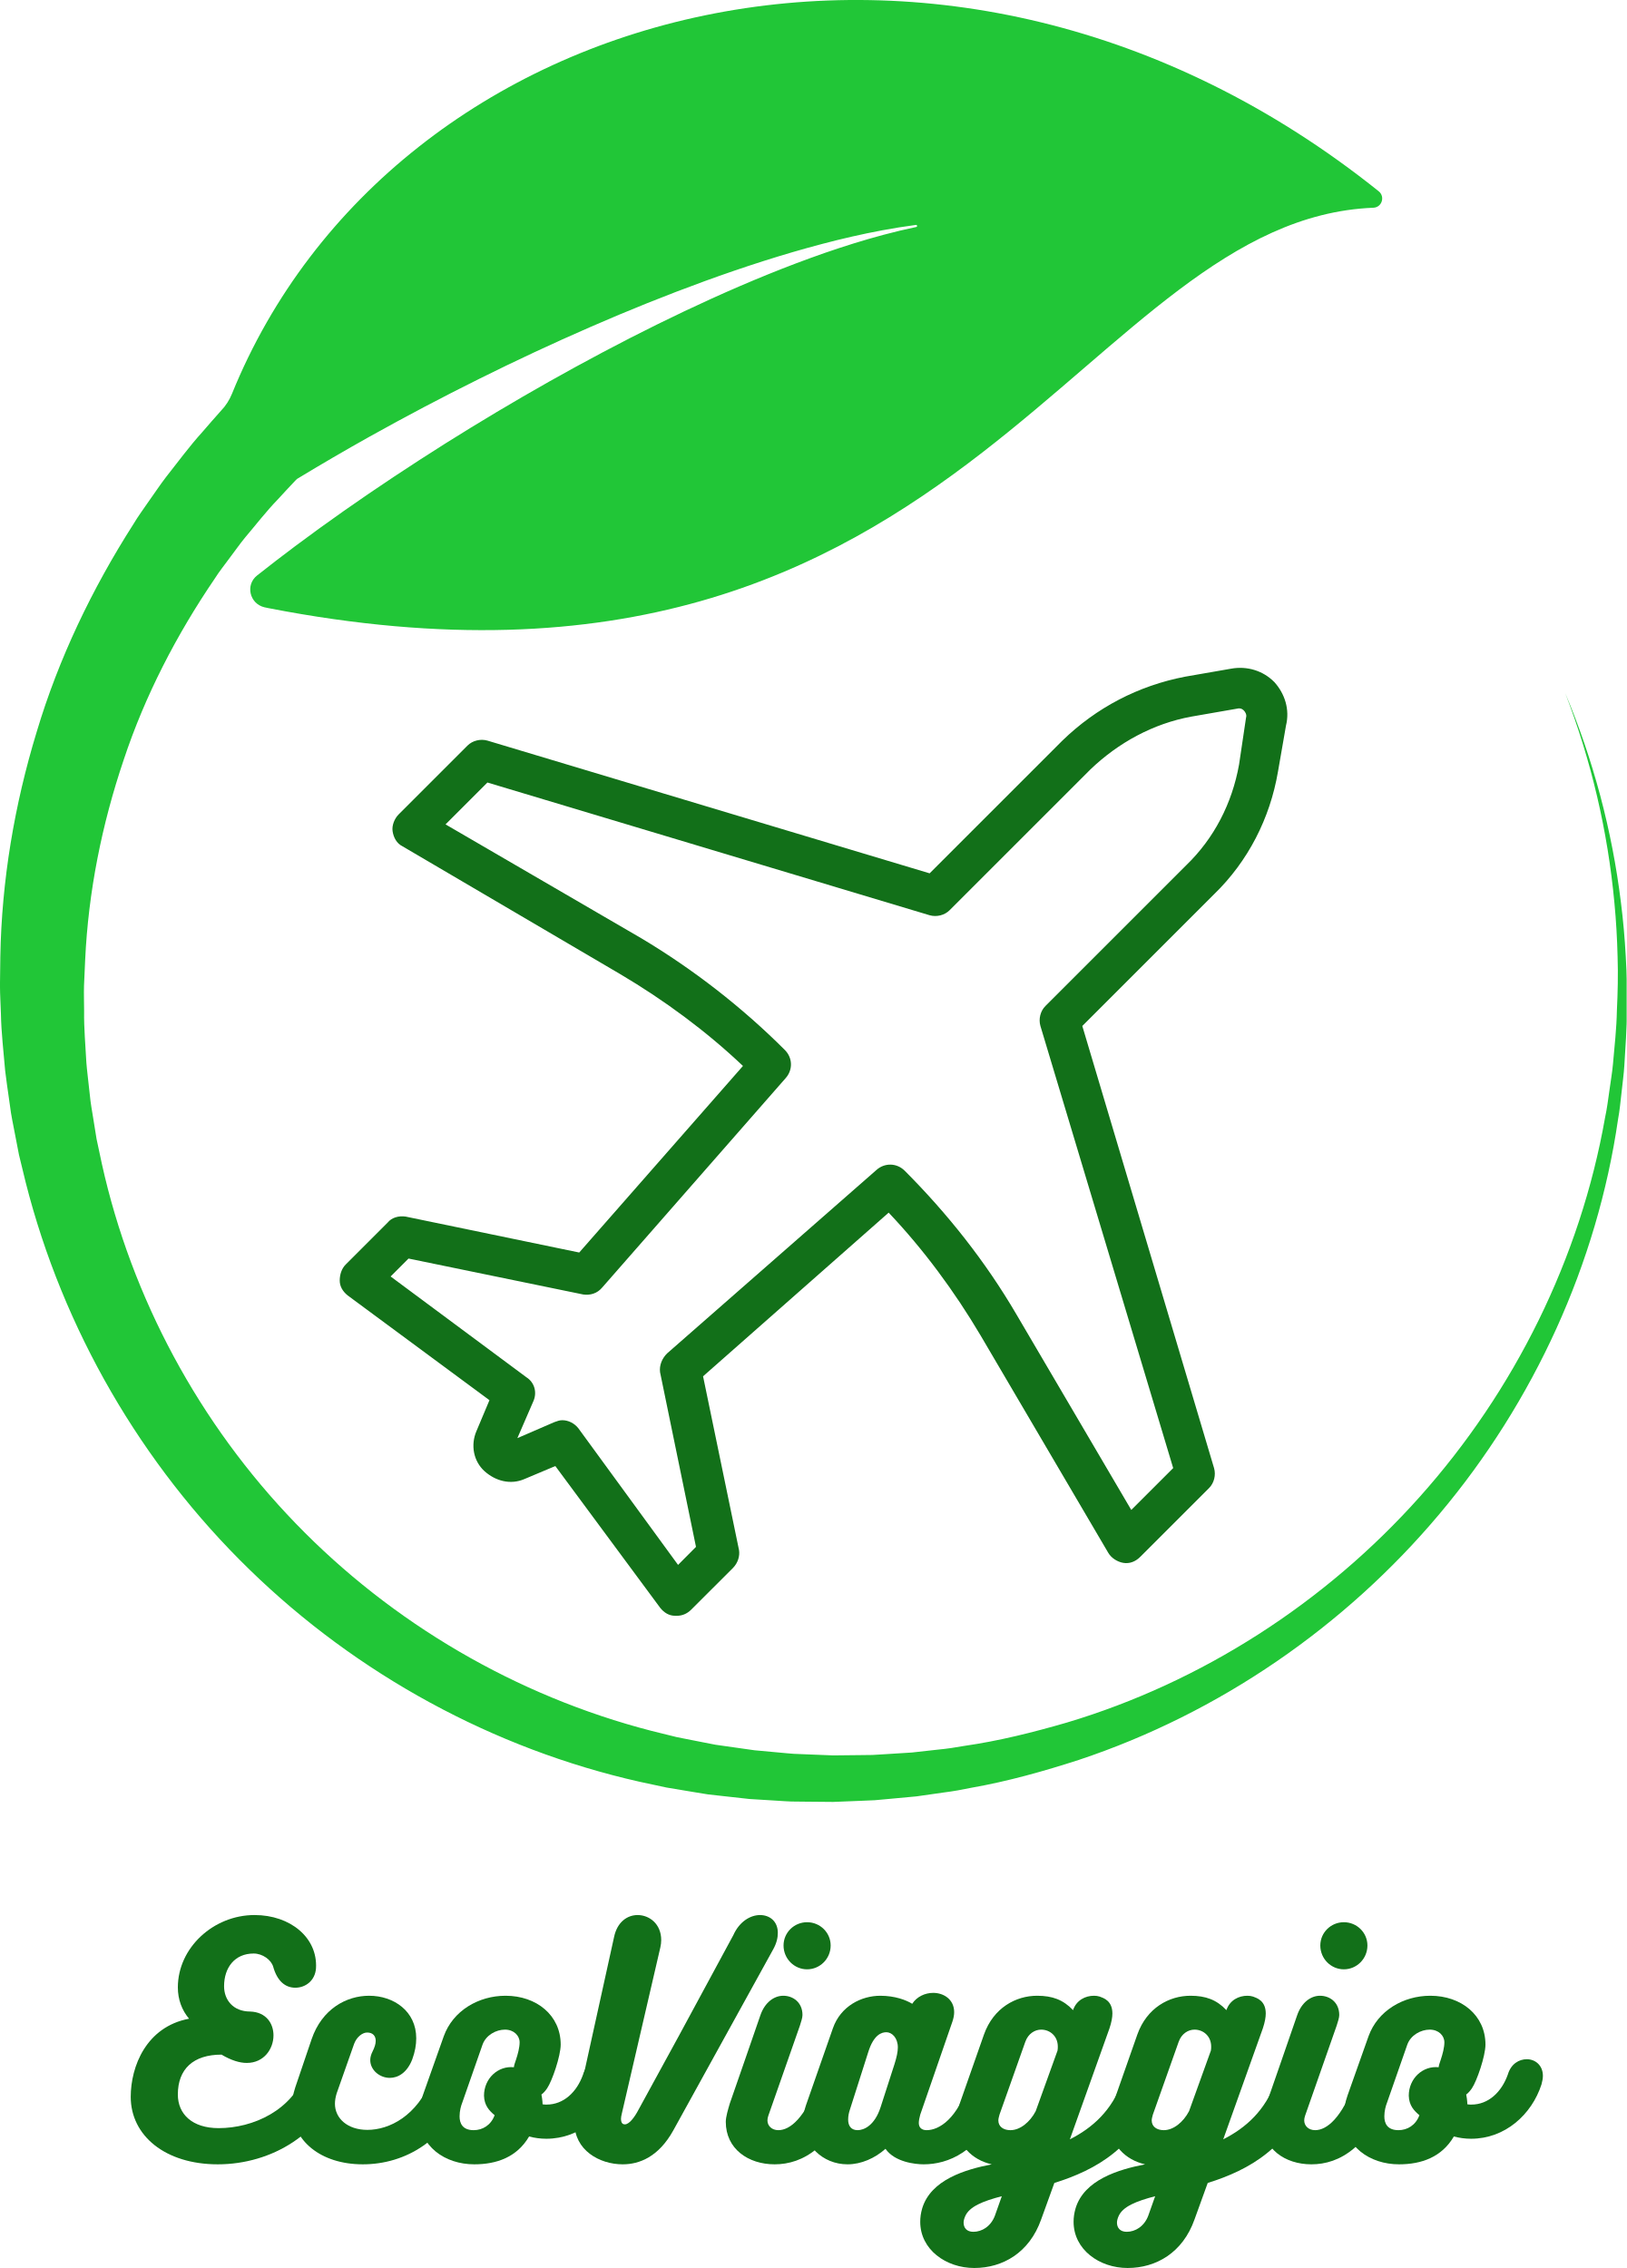
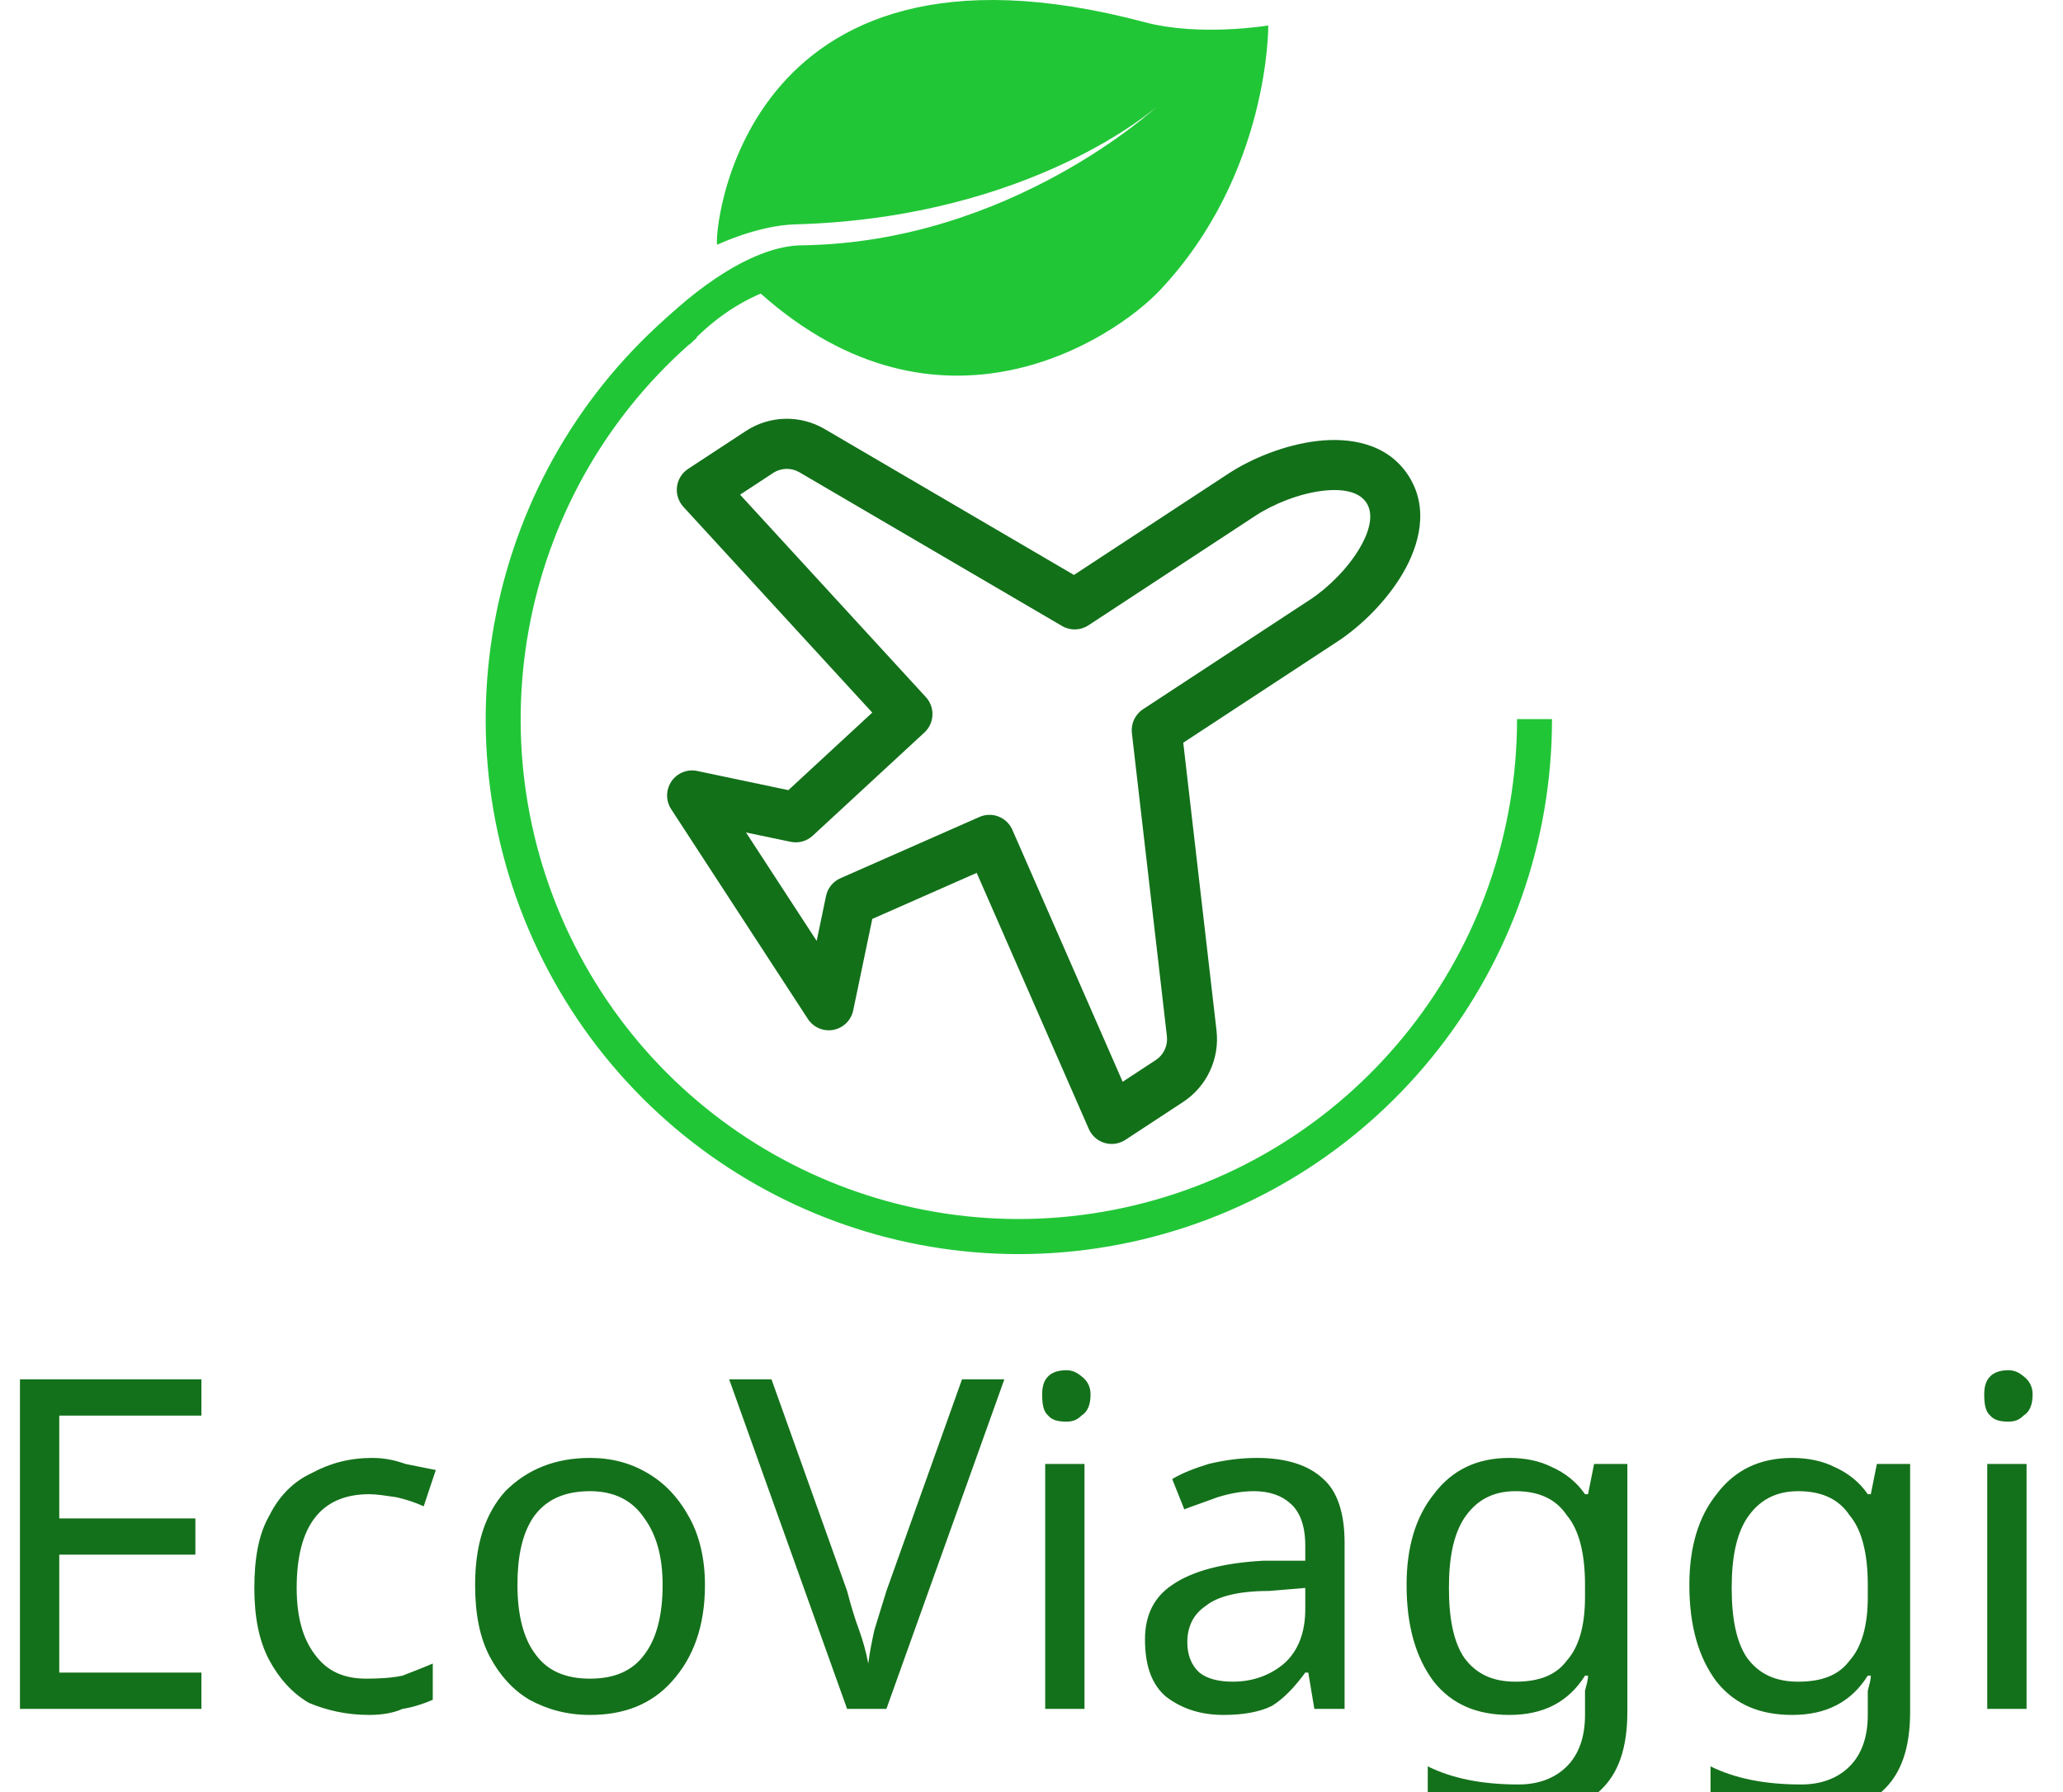
- <svg xmlns="http://www.w3.org/2000/svg" width="267" zoomAndPan="magnify" viewBox="0 0 200.25 279.272" height="372.362" preserveAspectRatio="xMidYMid" version="1.0" id="svg34">
-   <defs id="defs2">
-     <g id="g1" />
-     <clipPath id="b6467d9a5e">
-       <path d="M 87.348,31 H 287.598 V 253.25 H 87.348 Z m 0,0" clip-rule="nonzero" id="path1" />
-     </clipPath>
-     <clipPath id="b9149aa4f3">
-       <path d="M 129.168,113.582 H 245.828 V 230.293 H 129.168 Z m 0,0" clip-rule="nonzero" id="path2" />
-     </clipPath>
+ <svg xmlns="http://www.w3.org/2000/svg" width="12.857" height="11.168" fill="currentColor" class="bi bi-tree" viewBox="0 0 12.857 11.168" version="1.1" id="svg1" xml:space="preserve">
+   <defs id="defs1">
+     <linearGradient id="swatch15">
+       <stop style="stop-color:#127019;stop-opacity:1;" offset="0" id="stop15" />
+     </linearGradient>
  </defs>
-   <g id="g35" transform="translate(-87.34766,-31.33244)">
-     <g clip-path="url(#b6467d9a5e)" id="g3">
-       <path fill="#21c637" d="m 287.609,155.797 c 0.023,2.234 -0.168,4.465 -0.293,6.699 -0.066,1.121 -0.23,2.227 -0.344,3.344 -0.129,1.109 -0.227,2.23 -0.434,3.328 -2.574,17.758 -10.348,34.75 -21.973,48.574 -11.609,13.836 -27.098,24.539 -44.402,30.297 -4.332,1.398 -8.734,2.641 -13.23,3.43 l -1.684,0.324 c -0.559,0.109 -1.125,0.172 -1.691,0.254 l -3.391,0.484 -3.41,0.316 -1.711,0.156 -1.711,0.074 -3.426,0.137 -3.43,-0.031 -1.719,-0.019 c -0.57,-0.019 -1.141,-0.062 -1.711,-0.098 l -3.43,-0.211 -3.418,-0.379 -1.707,-0.191 -1.699,-0.277 -3.395,-0.566 -3.367,-0.723 c -17.922,-4.051 -34.719,-13.195 -47.977,-26.121 -13.273,-12.906 -22.957,-29.578 -27.547,-47.676 l -0.828,-3.402 -0.664,-3.438 c -0.105,-0.574 -0.234,-1.148 -0.32,-1.723 L 88.453,166.625 c -0.156,-1.156 -0.344,-2.312 -0.473,-3.473 C 87.789,160.824 87.5,158.5 87.461,156.16 c -0.039,-1.164 -0.113,-2.332 -0.117,-3.504 l 0.043,-3.508 c 0.16,-9.359 1.734,-18.707 4.48,-27.703 2.695,-9.02 6.812,-17.598 11.887,-25.547 0.602,-1.016 1.312,-1.961 1.977,-2.938 0.688,-0.961 1.336,-1.949 2.055,-2.883 1.469,-1.852 2.859,-3.766 4.449,-5.52 0.777,-0.887 1.539,-1.793 2.336,-2.668 0.578,-0.598 1.027,-1.309 1.34,-2.082 19.766,-48.699 88.391,-67.211 141.164,-24.922 0.82,0.66 0.391,1.984 -0.656,2.027 -17.648,0.711 -30.199,16.246 -48.164,30.156 -19.039,14.742 -44.156,27.648 -87.855,19.148 -0.176,-0.031 -0.348,-0.07 -0.516,-0.109 -1.812,-0.445 -2.352,-2.754 -0.891,-3.91 1.539,-1.219 3.102,-2.418 4.68,-3.602 3.965,-2.965 8.039,-5.816 12.187,-8.57 2.07,-1.375 4.164,-2.727 6.273,-4.059 2.109,-1.324 4.234,-2.629 6.375,-3.906 4.285,-2.559 8.637,-5.012 13.047,-7.352 4.41,-2.34 8.891,-4.559 13.441,-6.625 4.555,-2.062 9.18,-3.969 13.906,-5.613 2.363,-0.816 4.754,-1.566 7.176,-2.215 1.348,-0.359 2.703,-0.688 4.07,-0.973 0.16,-0.035 0.117,-0.273 -0.043,-0.254 -1.391,0.184 -2.773,0.406 -4.156,0.664 -2.48,0.465 -4.941,1.031 -7.383,1.676 -4.883,1.285 -9.691,2.848 -14.441,4.574 -4.746,1.73 -9.438,3.621 -14.074,5.645 -4.637,2.02 -9.219,4.16 -13.754,6.418 -2.266,1.125 -4.52,2.281 -6.762,3.461 -2.242,1.184 -4.469,2.395 -6.684,3.629 -3.008,1.684 -5.984,3.418 -8.938,5.211 l -0.223,0.219 c -0.723,0.746 -1.414,1.523 -2.125,2.285 -1.453,1.496 -2.715,3.148 -4.066,4.738 -0.66,0.805 -1.25,1.664 -1.883,2.492 -0.613,0.84 -1.273,1.652 -1.828,2.535 -4.688,6.887 -8.578,14.375 -11.215,22.324 -2.68,7.926 -4.352,16.227 -4.742,24.641 l -0.141,3.156 c -0.031,1.051 0.012,2.105 0.012,3.16 -0.031,2.109 0.172,4.207 0.277,6.312 0.082,1.055 0.227,2.098 0.332,3.145 l 0.176,1.574 c 0.059,0.523 0.164,1.043 0.242,1.562 l 0.504,3.125 0.66,3.094 c 3.656,16.492 11.992,31.992 23.855,44.25 11.848,12.27 27.156,21.25 43.801,25.547 l 3.129,0.773 3.164,0.625 1.586,0.309 4.793,0.68 3.219,0.297 c 0.539,0.047 1.074,0.105 1.613,0.141 l 1.613,0.066 3.234,0.129 3.238,-0.035 1.621,-0.019 1.613,-0.098 3.234,-0.203 3.223,-0.359 c 0.535,-0.062 1.074,-0.105 1.609,-0.191 l 1.602,-0.262 c 4.285,-0.613 8.492,-1.672 12.652,-2.879 16.617,-4.969 31.805,-14.754 43.441,-27.801 11.645,-13.031 19.762,-29.352 22.816,-46.734 0.234,-1.074 0.367,-2.172 0.523,-3.262 0.145,-1.094 0.344,-2.184 0.441,-3.277 0.191,-2.199 0.445,-4.395 0.484,-6.605 0.105,-2.207 0.16,-4.418 0.086,-6.629 -0.055,-2.211 -0.18,-4.418 -0.391,-6.621 -0.816,-8.816 -2.852,-17.535 -6.055,-25.828 3.449,8.191 5.762,16.883 6.852,25.738 0.281,2.219 0.477,4.441 0.598,6.672 0.141,2.23 0.156,4.469 0.117,6.703" fill-opacity="1" fill-rule="nonzero" id="path3" />
-     </g>
-     <g fill="#127019" fill-opacity="1" id="g6">
-       <g transform="translate(103.5117,297.8385)" id="g5">
-         <g id="g4">
-           <path d="m 21.465,-11.316 c -1.625,4.668 -6.473,6.859 -10.715,6.859 -3.254,0 -5.02,-1.73 -5.02,-4.137 0,-3.148 1.906,-4.914 5.375,-4.914 1.199,0.707 2.227,1.023 3.109,1.023 2.121,0 3.289,-1.73 3.289,-3.395 0,-1.449 -0.883,-2.863 -2.863,-2.934 -2.121,0 -3.219,-1.449 -3.219,-3.113 0,-2.297 1.309,-4.031 3.641,-4.031 1.098,0 2.16,0.777 2.406,1.629 0.496,1.766 1.484,2.582 2.723,2.582 1.238,0 2.441,-0.852 2.547,-2.406 0.211,-3.75 -3.148,-6.543 -7.566,-6.543 -5.059,0 -9.441,4.031 -9.441,8.91 0,1.488 0.492,2.797 1.379,3.855 -5.27,0.992 -7.18,5.871 -7.18,9.621 C -0.07,-3.535 4.172,0 10.645,0 c 6.613,0 13.047,-3.785 15.098,-10.504 0.109,-0.281 0.145,-0.566 0.145,-0.812 0,-1.238 -0.992,-1.91 -2.051,-1.91 -0.992,0 -2.016,0.602 -2.371,1.91 z m 0,0" id="path4" />
+   <g id="g16" transform="matrix(1.204133,0,0,1.208388,-5.341469,-1.042961)">
+     <g id="g2">
+       <g id="g17" transform="translate(0.1101062,-1.627491)">
+         <g style="fill:#127019;fill-opacity:1;stroke:none;stroke-width:0;stroke-dasharray:none;stroke-dashoffset:0" id="g1" transform="matrix(0.1414402,0.2163212,-0.2163212,0.1414402,5.279128,1.554937)">
+           <path d="m 22.813,-12.192 c 0.28,-0.56 0.785,-1.151 1.572,-1.151 0.787,0 1.292,0.592 1.572,1.151 0.289,0.579 0.428,1.28 0.428,1.849 v 3.691 l 5.17,2.585 a 1.5,1.5 0 0 1 0.83,1.342 v 1.382 a 0.5,0.5 0 0 1 -0.582,0.493 l -5.507,-0.918 -0.375,2.253 1.318,1.318 a 0.5,0.5 0 0 1 -0.354,0.854 h -5 a 0.5,0.5 0 0 1 -0.354,-0.854 l 1.319,-1.318 -0.376,-2.253 -5.507,0.918 a 0.5,0.5 0 0 1 -0.582,-0.493 v -1.382 a 1.5,1.5 0 0 1 0.83,-1.342 l 5.17,-2.585 v -3.691 c 0,-0.568 0.14,-1.271 0.428,-1.849 m 0.894,0.448 c -0.211,0.421 -0.322,0.97 -0.322,1.401 v 4 a 0.5,0.5 0 0 1 -0.276,0.447 l -5.448,2.724 a 0.5,0.5 0 0 0 -0.276,0.447 v 0.792 l 5.418,-0.903 a 0.5,0.5 0 0 1 0.575,0.41 l 0.5,3 a 0.5,0.5 0 0 1 -0.14,0.437 l -0.645,0.646 h 2.586 l -0.647,-0.646 a 0.5,0.5 0 0 1 -0.14,-0.436 l 0.5,-3 a 0.5,0.5 0 0 1 0.576,-0.411 l 5.417,0.903 v -0.792 a 0.5,0.5 0 0 0 -0.276,-0.447 l -5.448,-2.724 a 0.5,0.5 0 0 1 -0.276,-0.447 v -4 c 0,-0.432 -0.11,-0.979 -0.322,-1.401 -0.22,-0.44 -0.465,-0.599 -0.678,-0.599 -0.213,0 -0.458,0.158 -0.678,0.599" id="path1-5" style="fill:#127019;fill-opacity:1;stroke:none;stroke-width:0;stroke-dasharray:none;stroke-dashoffset:0" />
+         </g>
+         <g id="g15">
+           <path d="m 10.89,2.622 c 0,0 -0.354,0.059 -0.64,-0.017 -2.119,-0.562 -2.232,1.128 -2.212,1.148 0,0 0.21,-0.1 0.403,-0.105 1.229,-0.034 1.873,-0.608 1.873,-0.608 0,0 -0.758,0.703 -1.84,0.716 -0.239,0.003 -0.542,0.208 -0.782,0.457 0,0 0.145,0.033 0.203,0.054 0.105,-0.111 0.227,-0.202 0.368,-0.262 0.929,0.823 1.826,0.237 2.067,-0.018 0.568,-0.601 0.56,-1.365 0.56,-1.365 z" id="path1" style="fill:#21c637;fill-opacity:1;stroke-width:0.099" />
+           <path style="display:inline;fill:none;fill-opacity:1;stroke:#21c637;stroke-width:0.181;stroke-dasharray:none;stroke-dashoffset:0;stroke-opacity:1;paint-order:normal" id="path2" d="M 12.268,6.2 A 2.669,2.669 0 0 1 10.219,8.796 2.669,2.669 0 0 1 7.218,7.406 2.669,2.669 0 0 1 7.874,4.164" />
        </g>
      </g>
-     </g>
-     <g fill="#127019" fill-opacity="1" id="g9">
-       <g transform="translate(123.3815,297.8385)" id="g8">
-         <g id="g7">
-           <path d="m 17.117,-10.504 c -1.805,4.562 -5.234,6.262 -7.922,6.262 -2.441,0 -3.996,-1.414 -3.996,-3.219 0,-0.391 0.07,-0.812 0.211,-1.273 l 2.156,-6.117 c 0.32,-0.848 1.027,-1.379 1.594,-1.379 0.707,0 1.059,0.422 1.059,1.023 0,0.391 -0.141,0.816 -0.387,1.309 -0.18,0.355 -0.285,0.707 -0.285,1.062 0,1.238 1.168,2.191 2.406,2.191 1.023,0 2.121,-0.637 2.758,-2.262 0.352,-0.957 0.496,-1.805 0.496,-2.617 0,-3.324 -2.758,-5.234 -5.801,-5.234 -2.793,0 -5.801,1.625 -7.074,5.34 L 0.316,-9.477 C 0.035,-8.629 -0.105,-7.781 -0.105,-7 c 0,4.066 3.535,7 8.734,7 5.234,0 10.395,-2.969 12.66,-9.406 0.105,-0.246 0.141,-0.496 0.141,-0.707 0,-1.133 -1.098,-1.84 -2.191,-1.84 -0.887,0 -1.77,0.426 -2.121,1.449 z m 0,0" id="path6" />
-         </g>
-       </g>
-     </g>
-     <g fill="#127019" fill-opacity="1" id="g12">
-       <g transform="translate(139.1854,297.8385)" id="g11">
-         <g id="g10">
-           <path d="m 14.957,-7.391 c 0,0.035 0,-0.531 -0.141,-1.203 0.246,-0.176 0.496,-0.461 0.707,-0.777 0.602,-0.883 1.664,-3.961 1.664,-5.375 0,-3.605 -2.973,-6.012 -6.789,-6.012 -3.324,0 -6.473,1.84 -7.605,4.984 L 0.211,-8.488 C -0.105,-7.602 -0.246,-6.719 -0.246,-5.941 -0.246,-2.227 2.934,0 6.543,0 c 2.758,0 5.27,-0.883 6.754,-3.43 0.637,0.176 1.379,0.281 2.121,0.281 4.172,0 7.461,-2.969 8.664,-6.684 0.105,-0.387 0.176,-0.742 0.176,-1.059 0,-1.309 -0.953,-2.051 -1.98,-2.051 -0.953,0 -1.945,0.566 -2.332,1.871 -0.777,2.195 -2.406,3.715 -4.492,3.715 -0.141,0 -0.352,0 -0.496,-0.035 z m -3.289,-5.445 c -0.105,0.316 -0.211,0.602 -0.246,0.883 -1.945,-0.211 -3.676,1.379 -3.676,3.5 0.035,1.203 0.637,1.84 1.309,2.406 -0.461,1.238 -1.488,1.84 -2.582,1.84 -1.379,0 -1.734,-0.852 -1.734,-1.699 0,-0.672 0.176,-1.309 0.32,-1.66 l 2.508,-7.18 c 0.426,-1.168 1.664,-1.84 2.758,-1.84 1.098,0 1.805,0.742 1.805,1.559 0,0.637 -0.211,1.449 -0.461,2.191 z m 0,0" id="path9" />
-         </g>
-       </g>
-     </g>
-     <g fill="#127019" fill-opacity="1" id="g15">
-       <g transform="translate(157.6409,297.8385)" id="g14">
-         <g id="g13">
-           <path d="m 12.59,-4.172 12.27,-22.242 c 0.461,-0.816 0.602,-1.488 0.602,-2.09 0,-1.414 -0.988,-2.191 -2.191,-2.191 -1.133,0 -2.512,0.742 -3.289,2.477 -5.41,10.043 -8.488,15.699 -11.848,21.816 -0.531,0.922 -1.168,1.629 -1.66,1.453 -0.18,-0.035 -0.32,-0.25 -0.32,-0.637 0,-0.18 0.035,-0.391 0.105,-0.672 l 4.738,-20.441 c 0.074,-0.316 0.109,-0.637 0.109,-0.918 0,-1.98 -1.453,-3.078 -2.902,-3.078 -1.273,0 -2.508,0.848 -2.898,2.688 L 0.602,-6.648 C 0.461,-6.082 0.426,-5.551 0.426,-5.094 0.426,-1.77 3.465,0 6.367,0 c 2.051,0 4.418,-0.918 6.223,-4.172 z m 0,0" id="path12" />
-         </g>
-       </g>
-     </g>
-     <g fill="#127019" fill-opacity="1" id="g18">
-       <g transform="translate(177.1925,297.8385)" id="g17">
-         <g id="g16">
-           <path d="m 9.512,-24.012 c 1.594,0 2.902,-1.309 2.902,-2.934 0,-1.594 -1.309,-2.867 -2.902,-2.867 -1.59,0 -2.898,1.273 -2.898,2.867 0,1.625 1.309,2.934 2.898,2.934 z M 4.738,-5.977 8.629,-17.082 c 0.141,-0.457 0.316,-0.953 0.316,-1.305 0,-1.559 -1.164,-2.371 -2.367,-2.371 -1.098,0 -2.266,0.777 -2.828,2.441 -1.133,3.324 -2.617,7.531 -3.75,10.82 -0.211,0.707 -0.496,1.66 -0.496,2.262 C -0.496,-1.91 2.262,0 5.516,0 c 3.465,0 7.285,-2.121 9.762,-9.441 0.07,-0.211 0.105,-0.426 0.105,-0.637 0,-1.098 -1.062,-1.77 -2.121,-1.77 -0.957,0 -1.91,0.496 -2.336,1.594 -1.66,4.598 -3.535,6.047 -4.949,6.047 -0.812,0 -1.344,-0.531 -1.344,-1.203 0,-0.176 0.035,-0.355 0.105,-0.566 z m 0,0" id="path15" />
-         </g>
-       </g>
-     </g>
-     <g fill="#127019" fill-opacity="1" id="g21">
-       <g transform="translate(186.9506,297.8385)" id="g20">
-         <g id="g19">
-           <path d="m 22.172,-11.953 c -0.988,0 -2.086,0.602 -2.512,1.945 -1.379,4.352 -3.605,5.801 -5.195,5.801 -0.602,0 -0.957,-0.32 -0.957,-0.887 0,-0.281 0.07,-0.637 0.176,-1.023 l 3.961,-11.457 c 0.145,-0.426 0.215,-0.812 0.215,-1.168 0,-1.555 -1.273,-2.371 -2.582,-2.371 -0.992,0 -2.016,0.461 -2.582,1.344 -0.742,-0.457 -2.121,-0.988 -3.926,-0.988 -2.332,0 -4.879,1.273 -5.836,3.996 L -0.391,-7.25 c -0.211,0.637 -0.352,1.273 -0.352,1.91 C -0.742,-2.406 1.625,0 4.738,0 6.402,0 8.098,-0.742 9.406,-1.91 10.539,-0.281 13.047,0 14.109,0 c 2.934,0 6.859,-1.484 9.125,-7.215 0.492,-1.379 0.883,-2.262 0.883,-2.898 0,-1.203 -0.918,-1.84 -1.945,-1.84 z M 10.504,-12.305 8.805,-7.039 C 8.062,-4.738 6.719,-4.207 5.977,-4.207 c -0.777,0 -1.168,-0.496 -1.168,-1.309 0,-0.461 0.105,-0.887 0.211,-1.203 l 2.266,-7.109 c 0.672,-2.156 1.66,-2.438 2.227,-2.438 0.672,0 1.414,0.672 1.414,1.875 0,0.527 -0.141,1.199 -0.422,2.086 z m 0,0" id="path18" />
-         </g>
-       </g>
-     </g>
-     <g fill="#127019" fill-opacity="1" id="g24">
-       <g transform="translate(205.5122,297.8385)" id="g23">
-         <g id="g22">
-           <path d="m 13.543,-3.078 4.883,-13.684 c 0.246,-0.742 0.352,-1.344 0.352,-1.805 0,-1.59 -1.098,-1.91 -1.555,-2.086 -0.215,-0.07 -0.461,-0.105 -0.707,-0.105 -1.062,0 -2.16,0.531 -2.582,1.77 -1.203,-1.273 -2.547,-1.77 -4.422,-1.77 -2.617,0 -5.375,1.484 -6.543,4.773 l -3.004,8.559 c -0.246,0.742 -0.391,1.52 -0.391,2.227 0,2.793 1.945,4.668 4.352,5.199 -3.289,0.637 -7.496,1.91 -8.559,5.41 -0.176,0.602 -0.246,1.133 -0.246,1.664 0,3.43 3.18,5.691 6.648,5.691 3.5,0 6.789,-1.875 8.238,-5.977 l 1.625,-4.492 c 5.059,-1.59 10.258,-4.348 12.695,-11.773 0.105,-0.285 0.145,-0.566 0.145,-0.812 0,-1.203 -0.922,-1.91 -1.98,-1.91 -0.957,0 -1.98,0.602 -2.477,1.98 -1.309,3.605 -3.68,5.727 -6.473,7.141 z m -1.52,-10.926 -2.688,7.461 c -0.707,1.344 -1.91,2.336 -3.113,2.336 -0.848,0 -1.484,-0.426 -1.484,-1.203 0,-0.176 0.07,-0.461 0.141,-0.707 L 8.062,-15.102 c 0.355,-0.988 1.168,-1.484 1.945,-1.484 1.098,0 2.051,0.812 2.051,2.086 0,0.145 0,0.32 -0.035,0.496 z M 5.164,3.926 4.312,6.328 C 3.82,7.637 2.723,8.309 1.66,8.309 c -0.812,0 -1.199,-0.492 -1.199,-1.129 0,-0.215 0.07,-0.496 0.176,-0.742 C 1.133,5.199 2.863,4.527 5.164,3.926 Z m 0,0" id="path21" />
-         </g>
-       </g>
-     </g>
-     <g fill="#127019" fill-opacity="1" id="g27">
-       <g transform="translate(224.392,297.8385)" id="g26">
-         <g id="g25">
-           <path d="m 13.543,-3.078 4.883,-13.684 c 0.246,-0.742 0.352,-1.344 0.352,-1.805 0,-1.59 -1.098,-1.91 -1.555,-2.086 -0.215,-0.07 -0.461,-0.105 -0.707,-0.105 -1.062,0 -2.16,0.531 -2.582,1.77 -1.203,-1.273 -2.547,-1.77 -4.422,-1.77 -2.617,0 -5.375,1.484 -6.543,4.773 l -3.004,8.559 c -0.246,0.742 -0.391,1.52 -0.391,2.227 0,2.793 1.945,4.668 4.352,5.199 -3.289,0.637 -7.496,1.91 -8.559,5.41 -0.176,0.602 -0.246,1.133 -0.246,1.664 0,3.43 3.18,5.691 6.648,5.691 3.5,0 6.789,-1.875 8.238,-5.977 l 1.625,-4.492 c 5.059,-1.59 10.258,-4.348 12.695,-11.773 0.105,-0.285 0.145,-0.566 0.145,-0.812 0,-1.203 -0.922,-1.91 -1.98,-1.91 -0.957,0 -1.98,0.602 -2.477,1.98 -1.309,3.605 -3.68,5.727 -6.473,7.141 z m -1.52,-10.926 -2.688,7.461 c -0.707,1.344 -1.91,2.336 -3.113,2.336 -0.848,0 -1.484,-0.426 -1.484,-1.203 0,-0.176 0.07,-0.461 0.141,-0.707 L 8.062,-15.102 c 0.355,-0.988 1.168,-1.484 1.945,-1.484 1.098,0 2.051,0.812 2.051,2.086 0,0.145 0,0.32 -0.035,0.496 z M 5.164,3.926 4.312,6.328 C 3.82,7.637 2.723,8.309 1.66,8.309 c -0.812,0 -1.199,-0.492 -1.199,-1.129 0,-0.215 0.07,-0.496 0.176,-0.742 C 1.133,5.199 2.863,4.527 5.164,3.926 Z m 0,0" id="path24" />
-         </g>
-       </g>
-     </g>
-     <g fill="#127019" fill-opacity="1" id="g30">
-       <g transform="translate(243.2718,297.8385)" id="g29">
-         <g id="g28">
-           <path d="m 9.512,-24.012 c 1.594,0 2.902,-1.309 2.902,-2.934 0,-1.594 -1.309,-2.867 -2.902,-2.867 -1.59,0 -2.898,1.273 -2.898,2.867 0,1.625 1.309,2.934 2.898,2.934 z M 4.738,-5.977 8.629,-17.082 c 0.141,-0.457 0.316,-0.953 0.316,-1.305 0,-1.559 -1.164,-2.371 -2.367,-2.371 -1.098,0 -2.266,0.777 -2.828,2.441 -1.133,3.324 -2.617,7.531 -3.75,10.82 -0.211,0.707 -0.496,1.66 -0.496,2.262 C -0.496,-1.91 2.262,0 5.516,0 c 3.465,0 7.285,-2.121 9.762,-9.441 0.07,-0.211 0.105,-0.426 0.105,-0.637 0,-1.098 -1.062,-1.77 -2.121,-1.77 -0.957,0 -1.91,0.496 -2.336,1.594 -1.66,4.598 -3.535,6.047 -4.949,6.047 -0.812,0 -1.344,-0.531 -1.344,-1.203 0,-0.176 0.035,-0.355 0.105,-0.566 z m 0,0" id="path27" />
-         </g>
-       </g>
-     </g>
-     <g fill="#127019" fill-opacity="1" id="g33">
-       <g transform="translate(253.0299,297.8385)" id="g32">
-         <g id="g31">
-           <path d="m 14.957,-7.391 c 0,0.035 0,-0.531 -0.141,-1.203 0.246,-0.176 0.496,-0.461 0.707,-0.777 0.602,-0.883 1.664,-3.961 1.664,-5.375 0,-3.605 -2.973,-6.012 -6.789,-6.012 -3.324,0 -6.473,1.84 -7.605,4.984 L 0.211,-8.488 C -0.105,-7.602 -0.246,-6.719 -0.246,-5.941 -0.246,-2.227 2.934,0 6.543,0 c 2.758,0 5.27,-0.883 6.754,-3.43 0.637,0.176 1.379,0.281 2.121,0.281 4.172,0 7.461,-2.969 8.664,-6.684 0.105,-0.387 0.176,-0.742 0.176,-1.059 0,-1.309 -0.953,-2.051 -1.98,-2.051 -0.953,0 -1.945,0.566 -2.332,1.871 -0.777,2.195 -2.406,3.715 -4.492,3.715 -0.141,0 -0.352,0 -0.496,-0.035 z m -3.289,-5.445 c -0.105,0.316 -0.211,0.602 -0.246,0.883 -1.945,-0.211 -3.676,1.379 -3.676,3.5 0.035,1.203 0.637,1.84 1.309,2.406 -0.461,1.238 -1.488,1.84 -2.582,1.84 -1.379,0 -1.734,-0.852 -1.734,-1.699 0,-0.672 0.176,-1.309 0.32,-1.66 l 2.508,-7.18 c 0.426,-1.168 1.664,-1.84 2.758,-1.84 1.098,0 1.805,0.742 1.805,1.559 0,0.637 -0.211,1.449 -0.461,2.191 z m 0,0" id="path30" />
-         </g>
-       </g>
-     </g>
-     <g clip-path="url(#b9149aa4f3)" id="g34">
-       <path fill="#127019" d="m 239.883,125.48 c -0.859,4.785 -3.078,9.094 -6.516,12.406 l -17.328,17.328 c -0.609,0.609 -0.859,1.594 -0.609,2.453 l 16.344,54.438 -5.16,5.156 -14.137,-24.078 c -3.809,-6.516 -8.48,-12.406 -13.762,-17.699 -0.984,-0.973 -2.457,-0.973 -3.441,-0.113 l -25.797,22.609 c -0.621,0.609 -0.984,1.469 -0.871,2.328 l 4.422,21.5 -2.207,2.219 -12.281,-16.832 c -0.496,-0.621 -1.234,-0.984 -1.969,-0.984 -0.371,0 -0.621,0.117 -0.984,0.238 l -4.547,1.969 1.969,-4.547 c 0.488,-1.098 0.125,-2.328 -0.859,-2.949 l -16.715,-12.41 2.203,-2.207 21.512,4.426 c 0.859,0.121 1.723,-0.125 2.332,-0.859 l 22.609,-25.812 c 0.859,-0.984 0.859,-2.453 -0.125,-3.438 -5.281,-5.281 -11.301,-9.953 -17.688,-13.766 l -24.082,-14.012 5.156,-5.156 54.438,16.344 c 0.859,0.246 1.844,0 2.453,-0.613 l 17.328,-17.328 c 3.449,-3.312 7.746,-5.652 12.41,-6.512 l 5.652,-0.984 c 0.496,-0.125 0.746,0.125 0.859,0.246 0.125,0.125 0.375,0.488 0.25,0.863 z m 4.297,-10.203 c -1.348,-1.355 -3.312,-1.965 -5.281,-1.605 l -5.656,0.984 c -5.77,1.109 -10.926,3.812 -15.109,7.871 l -16.344,16.344 -54.438,-16.344 c -0.859,-0.246 -1.84,0 -2.453,0.613 l -8.48,8.48 c -0.488,0.488 -0.859,1.348 -0.738,2.082 0.117,0.746 0.488,1.48 1.223,1.844 l 26.793,15.734 c 5.406,3.199 10.566,7 15.113,11.309 l -20.156,22.973 -21.375,-4.426 c -0.859,-0.121 -1.719,0.125 -2.207,0.738 l -5.168,5.168 c -0.488,0.484 -0.734,1.223 -0.734,1.965 0,0.738 0.371,1.348 0.984,1.844 l 17.449,12.895 -1.605,3.812 c -0.734,1.719 -0.363,3.688 0.984,4.918 1.355,1.223 3.199,1.723 4.918,0.984 l 3.812,-1.605 12.906,17.453 c 0.484,0.609 1.098,0.984 1.832,0.984 h 0.25 c 0.621,0 1.23,-0.25 1.719,-0.734 l 5.168,-5.16 c 0.609,-0.621 0.859,-1.48 0.734,-2.215 l -4.422,-21.379 22.848,-20.152 c 4.309,4.547 8.109,9.703 11.309,15.109 l 15.734,26.793 c 0.359,0.613 1.098,1.098 1.84,1.223 0.738,0.125 1.473,-0.125 2.082,-0.734 l 8.484,-8.484 c 0.609,-0.609 0.859,-1.594 0.609,-2.453 l -16.219,-54.438 16.219,-16.219 c 4.184,-4.059 6.887,-9.34 7.871,-15.109 l 0.984,-5.656 c 0.488,-1.965 -0.125,-3.934 -1.469,-5.406 h -0.012" fill-opacity="1" fill-rule="nonzero" id="path33" />
+       <text xml:space="preserve" style="font-size:2.377px;opacity:0.99;fill:none;fill-opacity:1;stroke:#21c637;stroke-width:0;stroke-dasharray:none;stroke-dashoffset:0;stroke-opacity:1;paint-order:normal" x="4.297" y="9.693" id="text17" transform="scale(1.001765,0.9982377)">
+         <tspan id="tspan17" style="font-style:normal;font-variant:normal;font-weight:normal;font-stretch:normal;font-size:2.377px;font-family:'Protest Riot';-inkscape-font-specification:'Protest Riot';opacity:1;fill:#127019;fill-opacity:1;stroke-width:0" x="4.297" y="9.693">EcoViaggio</tspan>
+       </text>
    </g>
  </g>
</svg>
